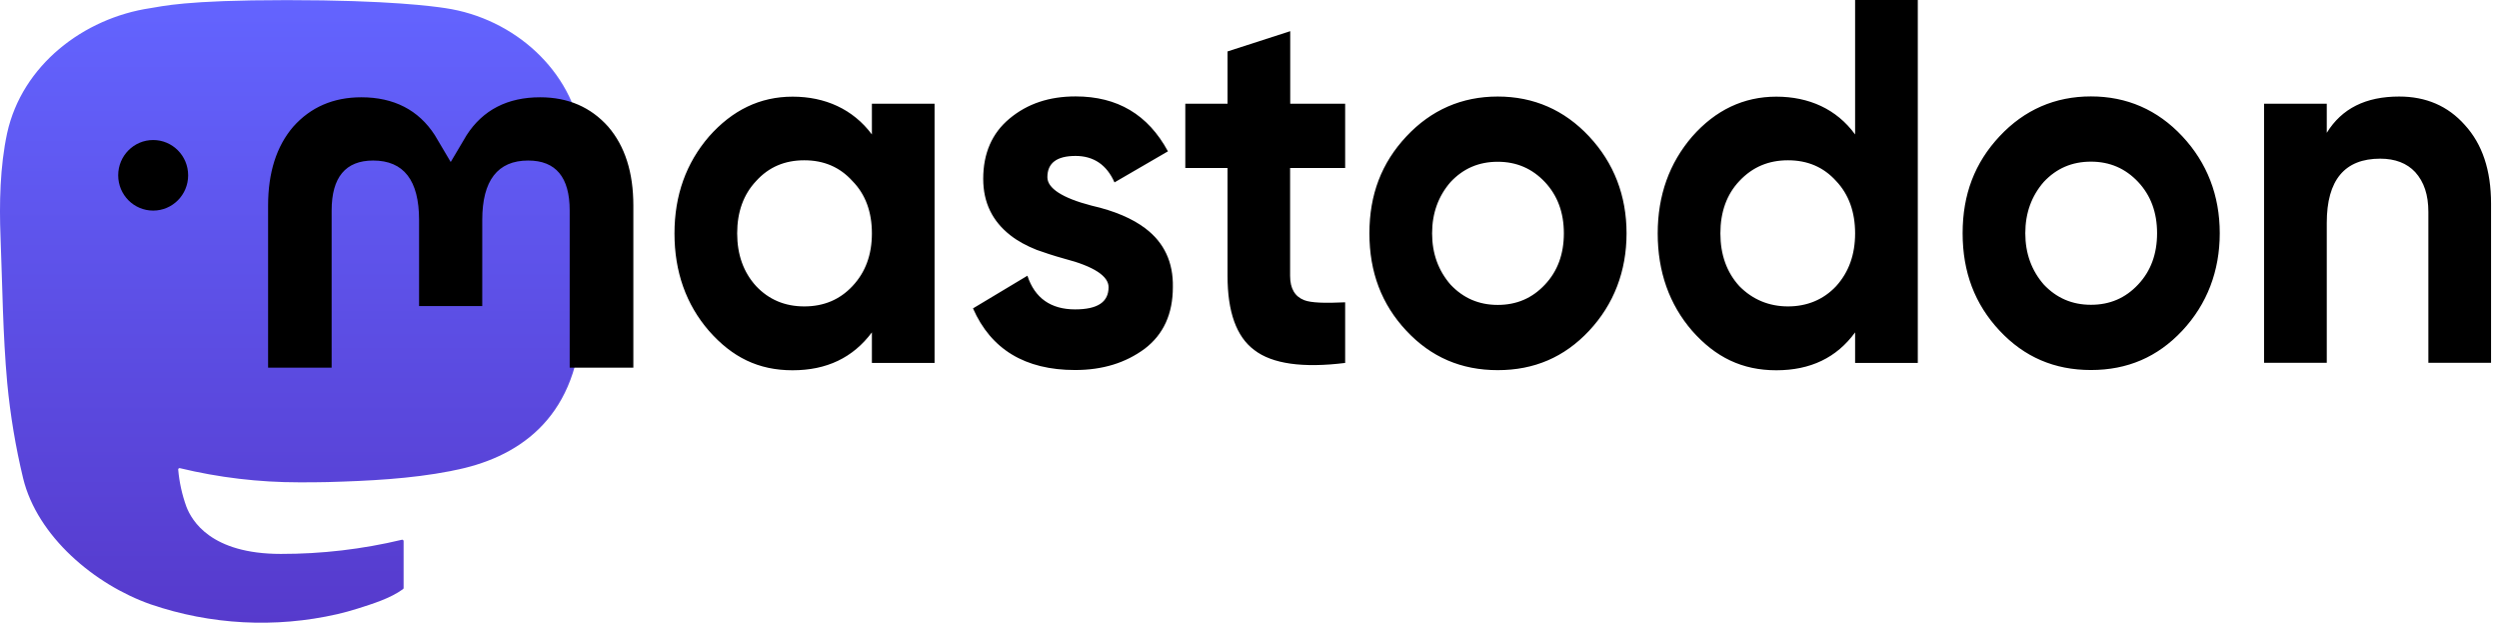
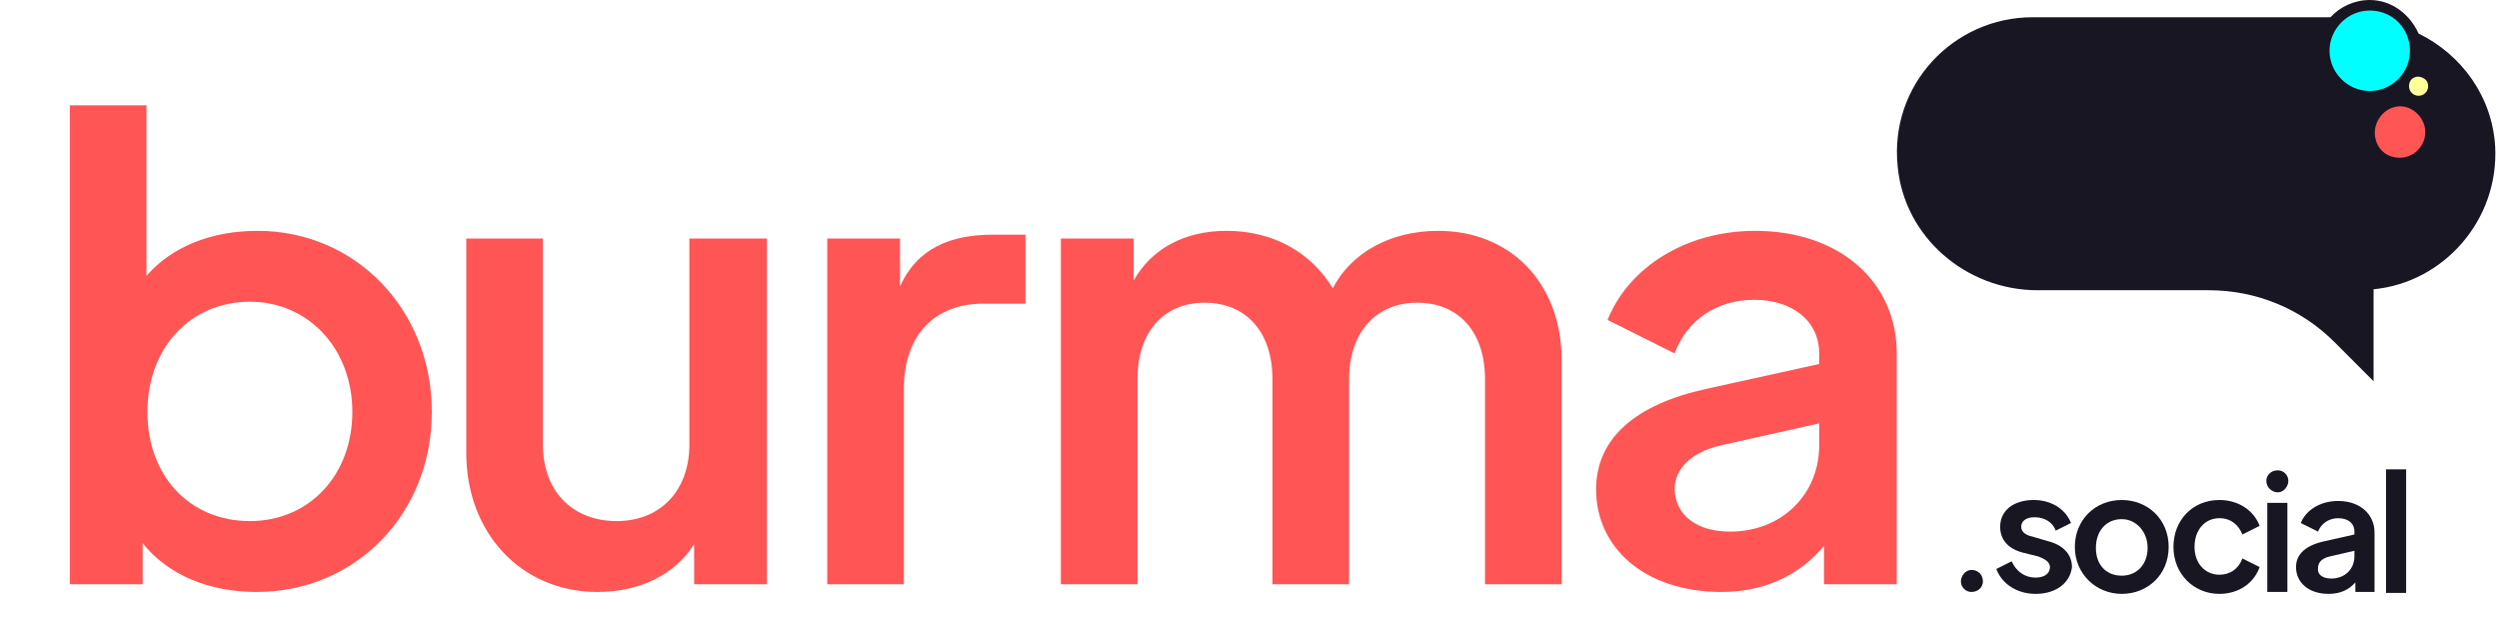
- <svg xmlns="http://www.w3.org/2000/svg" xmlns:xlink="http://www.w3.org/1999/xlink" width="261" height="66" viewBox="0 0 261 66" fill="none">
-   <symbol id="logo-symbol-wordmark">
-     <path d="M60.754 14.403C59.814 7.419 53.727 1.916 46.512 0.849C45.294 0.669 40.682 0.013 29.997 0.013H29.918C19.23 0.013 16.937 0.669 15.72 0.849C8.705 1.886 2.299 6.832 0.745 13.898C-0.003 17.378 -0.083 21.237 0.056 24.776C0.254 29.851 0.293 34.918 0.753 39.973C1.072 43.331 1.628 46.661 2.417 49.941C3.894 55.997 9.875 61.037 15.734 63.093C22.008 65.237 28.754 65.593 35.218 64.121C35.929 63.956 36.632 63.764 37.325 63.545C38.897 63.046 40.738 62.487 42.091 61.507C42.11 61.493 42.125 61.475 42.136 61.455C42.147 61.434 42.153 61.412 42.153 61.389V56.49C42.153 56.469 42.148 56.447 42.138 56.428C42.129 56.409 42.115 56.392 42.098 56.379C42.081 56.365 42.061 56.356 42.04 56.351C42.019 56.346 41.997 56.347 41.976 56.351C37.834 57.341 33.59 57.836 29.332 57.829C22.005 57.829 20.034 54.351 19.469 52.904C19.016 51.653 18.727 50.348 18.612 49.022C18.611 49 18.615 48.977 18.624 48.957C18.633 48.937 18.647 48.919 18.664 48.904C18.682 48.89 18.702 48.88 18.724 48.876C18.745 48.871 18.768 48.871 18.79 48.877C22.862 49.859 27.037 50.355 31.227 50.354C32.234 50.354 33.239 50.354 34.246 50.328C38.46 50.209 42.901 49.994 47.047 49.184C47.15 49.164 47.253 49.146 47.342 49.119C53.881 47.864 60.104 43.923 60.736 33.943C60.76 33.55 60.819 29.828 60.819 29.42C60.822 28.035 61.265 19.591 60.754 14.403Z" fill="url(#paint0_linear_89_11)" />
-     <path d="M12.344 18.303C12.344 16.267 13.978 14.619 15.997 14.619C18.016 14.619 19.65 16.267 19.65 18.303C19.65 20.34 18.016 21.987 15.997 21.987C13.978 21.987 12.344 20.34 12.344 18.303Z" fill="currentColor" />
-     <path d="M66.148 21.468V38.384H59.499V21.974C59.499 18.511 58.058 16.76 55.164 16.76C51.975 16.76 50.367 18.848 50.367 22.96V31.95H43.769V22.96C43.769 18.835 42.174 16.76 38.971 16.76C36.09 16.76 34.637 18.511 34.637 21.974V38.384H28V21.468C28 18.018 28.875 15.268 30.624 13.231C32.437 11.195 34.804 10.157 37.736 10.157C41.132 10.157 43.717 11.48 45.415 14.114L47.074 16.915L48.733 14.114C50.431 11.48 53.004 10.157 56.412 10.157C59.344 10.157 61.711 11.195 63.525 13.231C65.274 15.268 66.148 18.005 66.148 21.468ZM89.03 29.874C90.406 28.409 91.062 26.579 91.062 24.361C91.062 22.143 90.406 20.301 89.03 18.9C87.705 17.434 86.033 16.734 84.001 16.734C81.969 16.734 80.296 17.434 78.972 18.9C77.647 20.301 76.991 22.143 76.991 24.361C76.991 26.579 77.647 28.422 78.972 29.874C80.296 31.275 81.969 31.989 84.001 31.989C86.033 31.989 87.705 31.288 89.03 29.874ZM91.062 10.832H97.609V37.891H91.062V34.7C89.081 37.346 86.342 38.656 82.779 38.656C79.216 38.656 76.477 37.307 74.046 34.544C71.653 31.781 70.444 28.37 70.444 24.374C70.444 20.379 71.666 17.019 74.046 14.256C76.489 11.493 79.383 10.092 82.779 10.092C86.174 10.092 89.081 11.389 91.062 14.036V10.845V10.832ZM119.654 23.868C121.583 25.334 122.548 27.384 122.496 29.978C122.496 32.741 121.532 34.907 119.551 36.412C117.57 37.878 115.178 38.63 112.284 38.63C107.049 38.63 103.499 36.464 101.621 32.196L107.306 28.785C108.065 31.107 109.737 32.3 112.284 32.3C114.625 32.3 115.782 31.548 115.782 29.978C115.782 28.837 114.265 27.812 111.165 27.008C109.995 26.683 109.03 26.359 108.271 26.087C107.204 25.659 106.29 25.166 105.532 24.569C103.654 23.103 102.689 21.157 102.689 18.667C102.689 16.02 103.602 13.906 105.429 12.388C107.306 10.819 109.596 10.066 112.335 10.066C116.709 10.066 119.898 11.96 121.982 15.8L116.4 19.043C115.59 17.201 114.213 16.28 112.335 16.28C110.355 16.28 109.39 17.032 109.39 18.498C109.39 19.64 110.908 20.664 114.008 21.468C116.4 22.013 118.278 22.818 119.641 23.855L119.654 23.868ZM140.477 17.538H134.741V28.798C134.741 30.147 135.255 30.964 136.22 31.34C136.927 31.613 138.355 31.665 140.49 31.561V37.891C136.079 38.436 132.876 37.995 130.998 36.542C129.12 35.141 128.207 32.534 128.207 28.811V17.538H123.795V10.832H128.207V5.37L134.754 3.256V10.832H140.49V17.538H140.477ZM161.352 29.719C162.677 28.318 163.333 26.528 163.333 24.361C163.333 22.195 162.677 20.418 161.352 19.004C160.027 17.603 158.407 16.889 156.426 16.889C154.445 16.889 152.825 17.59 151.5 19.004C150.227 20.47 149.571 22.247 149.571 24.361C149.571 26.476 150.227 28.253 151.5 29.719C152.825 31.12 154.445 31.833 156.426 31.833C158.407 31.833 160.027 31.133 161.352 29.719ZM146.883 34.531C144.297 31.768 143.024 28.422 143.024 24.361C143.024 20.301 144.297 17.006 146.883 14.243C149.468 11.48 152.67 10.079 156.426 10.079C160.182 10.079 163.384 11.48 165.97 14.243C168.555 17.006 169.88 20.418 169.88 24.361C169.88 28.305 168.555 31.768 165.97 34.531C163.384 37.294 160.233 38.643 156.426 38.643C152.619 38.643 149.468 37.294 146.883 34.531ZM191.771 29.874C193.095 28.409 193.751 26.579 193.751 24.361C193.751 22.143 193.095 20.301 191.771 18.9C190.446 17.434 188.774 16.734 186.742 16.734C184.709 16.734 183.037 17.434 181.661 18.9C180.336 20.301 179.68 22.143 179.68 24.361C179.68 26.579 180.336 28.422 181.661 29.874C183.037 31.275 184.761 31.989 186.742 31.989C188.722 31.989 190.446 31.288 191.771 29.874ZM193.751 0H200.298V37.891H193.751V34.7C191.822 37.346 189.082 38.656 185.52 38.656C181.957 38.656 179.179 37.307 176.735 34.544C174.343 31.781 173.134 28.37 173.134 24.374C173.134 20.379 174.356 17.019 176.735 14.256C179.166 11.493 182.111 10.092 185.52 10.092C188.928 10.092 191.822 11.389 193.751 14.036V0.013V0ZM223.308 29.706C224.633 28.305 225.289 26.515 225.289 24.348C225.289 22.182 224.633 20.405 223.308 18.991C221.983 17.59 220.363 16.877 218.382 16.877C216.401 16.877 214.78 17.577 213.456 18.991C212.182 20.457 211.526 22.234 211.526 24.348C211.526 26.463 212.182 28.24 213.456 29.706C214.78 31.107 216.401 31.82 218.382 31.82C220.363 31.82 221.983 31.12 223.308 29.706ZM208.838 34.518C206.253 31.755 204.98 28.409 204.98 24.348C204.98 20.288 206.253 16.993 208.838 14.23C211.424 11.467 214.626 10.066 218.382 10.066C222.137 10.066 225.34 11.467 227.925 14.23C230.511 16.993 231.835 20.405 231.835 24.348C231.835 28.292 230.511 31.755 227.925 34.518C225.34 37.281 222.189 38.63 218.382 38.63C214.575 38.63 211.424 37.281 208.838 34.518ZM260.17 21.261V37.878H253.623V22.13C253.623 20.34 253.173 18.991 252.247 17.966C251.385 17.045 250.164 16.565 248.594 16.565C244.89 16.565 243.012 18.783 243.012 23.272V37.878H236.466V10.832H243.012V13.867C244.581 11.325 247.077 10.079 250.575 10.079C253.366 10.079 255.656 11.052 257.431 13.05C259.257 15.047 260.17 17.759 260.17 21.274" fill="currentColor" />
-     <defs>
-       <linearGradient id="paint0_linear_89_11" x1="30.5" y1="0.013" x2="30.5" y2="65.013" gradientUnits="userSpaceOnUse">
-         <stop stop-color="#6364FF" />
-         <stop offset="1" stop-color="#563ACC" />
-       </linearGradient>
-     </defs>
-   </symbol>
-   <use xlink:href="#logo-symbol-wordmark" />
+ <svg xmlns="http://www.w3.org/2000/svg" version="1.1" id="Layer_1" x="0px" y="0px" viewBox="0 0 261 66" style="enable-background:new 0 0 261 66;" xml:space="preserve">
+   <style type="text/css">
+ 	.st0{fill:none;}
+ 	.st1{fill:#FF5555;}
+ 	.st2{fill:#181622;}
+ 	.st3{fill:#FFFF99;}
+ 	.st4{fill:#00FFFF;}
+ 	.st5{display:none;}
+ 	.st6{display:inline;fill:#F8F8F2;}
+ </style>
+   <rect class="st0" width="261" height="66" />
+   <g>
+     <path class="st1" d="M26.9,24.1c10.2,0,18.2,8.2,18.2,18.9c0,10.7-8,18.8-18.3,18.8c-5,0-9.3-1.8-11.9-5.1V61H7.3v-50h8v17.8   C17.9,25.8,22,24.1,26.9,24.1z M26.1,54.4c6.2,0,10.7-4.8,10.7-11.4c0-6.6-4.6-11.5-10.7-11.5c-6.2,0-10.7,4.8-10.7,11.5   C15.4,49.7,19.8,54.4,26.1,54.4z" />
+     <path class="st1" d="M72.1,24.9h8V61h-7.6v-4.2c-2,3.2-5.7,5-10.1,5c-8,0-13.7-6.2-13.7-14.5V24.9h8v21.5c0,4.9,3.1,8,7.7,8   c4.6,0,7.6-3.2,7.6-8V24.9z" />
+     <path class="st1" d="M103.7,24.5h3.4v7.2h-4.4c-5,0-8.3,3.2-8.3,8.9V61h-8V24.9h7.6v5C95.8,25.9,99.3,24.5,103.7,24.5z" />
+     <path class="st1" d="M150.2,24.1c7.5,0,12.9,5.4,12.9,13.5V61h-8V39.6c0-5-2.8-8-7.1-8c-4.2,0-7.1,3-7.1,8V61h-8V39.6   c0-5-2.8-8-7.1-8c-4.2,0-7,3-7,8V61h-8V24.9h7.6v4.4c1.9-3.4,5.4-5.2,9.7-5.2c4.8,0,8.8,2.2,11.1,6   C141.1,26.4,145.2,24.1,150.2,24.1z" />
+     <path class="st1" d="M183.3,24.1c8.8,0,14.8,5.3,14.8,12.8V61h-7.6v-4c-2.7,3.2-6.4,4.8-10.7,4.8c-8,0-13.1-4.6-13.1-10.7   c0-5.4,4.2-8.9,11.5-10.5L190,38v-1.1c0-3.4-2.8-5.6-6.8-5.6c-3.9,0-7,2.1-8.3,5.6l-7-3.5C170.1,27.9,176.1,24.1,183.3,24.1z    M180.7,55.5c5.4,0,9.3-3.9,9.3-9v-2.3l-10.3,2.3c-3,0.7-4.8,2.4-4.8,4.6C175,53.8,177.2,55.5,180.7,55.5z" />
+   </g>
+   <g>
+     <path class="st2" d="M257.7,16.9C257.3,23,252,27.5,246,27.5h-1.1V33c-3.5-3.5-8.2-5.5-13.1-5.5h-19.1c-6.1,0-11.3-4.5-11.7-10.6   c-0.4-6.6,4.8-12.1,11.3-12.1h34C252.9,4.8,258.1,10.3,257.7,16.9L257.7,16.9z" />
+     <path class="st2" d="M260.6,15.3c-0.3-5.2-3.5-9.6-8-11.8c-0.9-2-2.8-3.5-5.1-3.5c-1.6,0-3.1,0.7-4.1,1.8h-31.1   c-8.3,0-15,7.1-14.1,15.6c0.7,7.4,7.2,12.9,14.6,12.9h17.9c4.9,0,9.6,1.9,13.1,5.4l4.1,4.1v-9.6C255.2,29.5,261,23,260.6,15.3   L260.6,15.3z" />
+     <path class="st1" d="M253.3,13.8c0,1.6-1.5,3-3.3,2.6c-1-0.2-1.7-1-1.9-1.9c-0.4-1.7,0.9-3.4,2.6-3.4   C252,11.1,253.3,12.3,253.3,13.8L253.3,13.8z" />
+     <path class="st3" d="M253.6,9c0,0.5-0.4,1-1,1c-0.5,0-1-0.4-1-1c0-0.6,0.4-1,1-1C253.3,8.1,253.6,8.5,253.6,9L253.6,9z" />
+     <path class="st4" d="M251.7,5.3c0,2.3-1.9,4.2-4.2,4.2s-4.2-1.9-4.2-4.2s1.9-4.2,4.2-4.2C249.9,1.1,251.7,3,251.7,5.3L251.7,5.3z" />
+     <g class="st5">
+       <path class="st6" d="M214.3,14.1c0.9,0,1.6,0.3,2.2,1c0.6,0.6,1,1.3,1,2.2c0,0.9-0.3,1.6-1,2.2c-0.6,0.6-1.3,1-2.2,1    c-0.8,0-1.4-0.2-2-0.7c-0.4-0.3-0.7-0.7-0.9-1.1c-0.2-0.5-0.3-0.9-0.3-1.3v-5.6h1.2v5.6c0,0.6,0.2,1.1,0.6,1.4s0.9,0.6,1.4,0.6    c0.6,0,1.1-0.2,1.4-0.6c0.4-0.4,0.6-0.9,0.6-1.4c0-0.6-0.2-1.1-0.6-1.4c-0.4-0.4-0.9-0.6-1.3-0.6c-0.3,0-0.6,0.1-0.9,0.2    c-0.3,0.1-0.5,0.3-0.7,0.6v-1.5C213.2,14.2,213.7,14.1,214.3,14.1z" />
+       <path class="st6" d="M221.9,14.1h1.2v6.3h-2.6c-0.7,0-1.3-0.3-1.8-0.8c-0.5-0.5-0.8-1.2-0.8-1.8v-3.8h1.3v3.8c0,0.4,0.2,0.7,0.4,1    c0.3,0.3,0.6,0.4,1,0.4h1.3V14.1z" />
+       <path class="st6" d="M227.2,14.1h1.6v1.2h-1.5c-0.6,0-1.1,0.2-1.4,0.6c-0.4,0.4-0.6,0.9-0.6,1.3v3.2H224v-6.3h1.2v0.7    C225.8,14.3,226.4,14.1,227.2,14.1z" />
+       <path class="st6" d="M235.6,14.1c0.7,0,1.3,0.3,1.8,0.8c0.5,0.5,0.8,1.2,0.8,1.8v3.8H237v-3.8c0-0.4-0.1-0.7-0.4-1    c-0.3-0.3-0.6-0.4-1-0.4s-0.7,0.1-1,0.4c-0.3,0.3-0.4,0.6-0.4,1v3.8h-1.2v-3.8c0-0.4-0.1-0.7-0.4-1c-0.3-0.3-0.6-0.4-1-0.4    s-0.7,0.1-1,0.4c-0.3,0.3-0.4,0.6-0.4,1v3.8h-1.2v-3.8c0-0.5,0.1-0.9,0.3-1.3c0.2-0.4,0.5-0.7,0.9-1c0.4-0.3,0.9-0.4,1.3-0.4    c0.4,0,0.8,0.1,1.1,0.3c0.4,0.2,0.7,0.4,0.9,0.7c0.2-0.2,0.4-0.4,0.6-0.5C234.6,14.2,235.1,14.1,235.6,14.1z" />
+       <path class="st6" d="M243.9,14.1h1.1v6.3h-3.2c-0.9,0-1.6-0.3-2.2-1c-0.6-0.6-1-1.3-1-2.2c0-0.9,0.3-1.6,1-2.2    c0.6-0.6,1.3-1,2.2-1c0.6,0,1.1,0.1,1.5,0.4V16c-0.4-0.5-1-0.8-1.5-0.8s-1.1,0.2-1.4,0.6c-0.4,0.4-0.6,0.9-0.6,1.4    s0.2,1.1,0.6,1.4c0.4,0.4,0.9,0.6,1.4,0.6h2L243.9,14.1L243.9,14.1z" />
+     </g>
+   </g>
+   <g>
+     <path class="st2" d="M207.1,60.7c0,0.6-0.5,1.1-1.2,1.1c-0.6,0-1.1-0.5-1.1-1.1c0-0.6,0.5-1.2,1.1-1.2   C206.6,59.5,207.1,60,207.1,60.7z" />
+     <path class="st2" d="M212.6,62c-1.9,0-3.5-1-4.1-2.6l1.6-0.8c0.5,1.1,1.4,1.7,2.5,1.7c0.9,0,1.5-0.4,1.5-1.1c0-0.6-0.7-0.9-1.2-1.1   l-1.6-0.4c-1.6-0.4-2.4-1.4-2.4-2.7c0-1.7,1.4-2.8,3.5-2.8c1.8,0,3.3,0.9,3.9,2.4l-1.6,0.8c-0.3-0.9-1.2-1.4-2.2-1.4   c-0.9,0-1.4,0.4-1.4,1c0,0.6,0.6,0.9,1.1,1l1.7,0.5c1.6,0.4,2.5,1.4,2.5,2.7C216.2,60.9,214.7,62,212.6,62z" />
+     <path class="st2" d="M221.6,62c-2.7,0-4.9-2.1-4.9-4.9s2.1-4.9,4.9-4.9c2.7,0,4.9,2,4.9,4.9S224.3,62,221.6,62z M221.6,60.1   c1.6,0,2.7-1.2,2.7-2.9s-1.2-3-2.7-3c-1.6,0-2.7,1.2-2.7,3S220,60.1,221.6,60.1z" />
+     <path class="st2" d="M231.8,62c-2.7,0-4.8-2.1-4.8-4.9c0-2.8,2-4.9,4.8-4.9c2,0,3.6,1.1,4.2,2.7l-1.8,0.9c-0.4-1-1.2-1.7-2.4-1.7   c-1.5,0-2.6,1.2-2.6,3c0,1.7,1.1,2.9,2.6,2.9c1.1,0,2-0.6,2.4-1.7l1.8,0.9C235.4,60.9,233.8,62,231.8,62z" />
+     <path class="st2" d="M239,50.2c0,0.6-0.5,1.2-1.1,1.2c-0.6,0-1.2-0.5-1.2-1.2c0-0.6,0.5-1.1,1.2-1.1C238.5,49.1,239,49.6,239,50.2z    M238.9,61.8v-9.3h-2.1v9.3H238.9z" />
+     <path class="st2" d="M244.2,52.3c2.3,0,3.8,1.4,3.8,3.3v6.2h-2v-1c-0.7,0.8-1.6,1.2-2.8,1.2c-2.1,0-3.4-1.2-3.4-2.8   c0-1.4,1.1-2.3,3-2.7l3.1-0.7v-0.3c0-0.9-0.7-1.4-1.7-1.4c-1,0-1.8,0.6-2.1,1.4l-1.8-0.9C240.8,53.3,242.3,52.3,244.2,52.3z    M243.5,60.4c1.4,0,2.4-1,2.4-2.3v-0.6l-2.6,0.6c-0.8,0.2-1.2,0.6-1.2,1.2C242,60,242.6,60.4,243.5,60.4z" />
+     <path class="st2" d="M249.2,61.8V49h2.1v12.9H249.2z" />
+   </g>
</svg>
